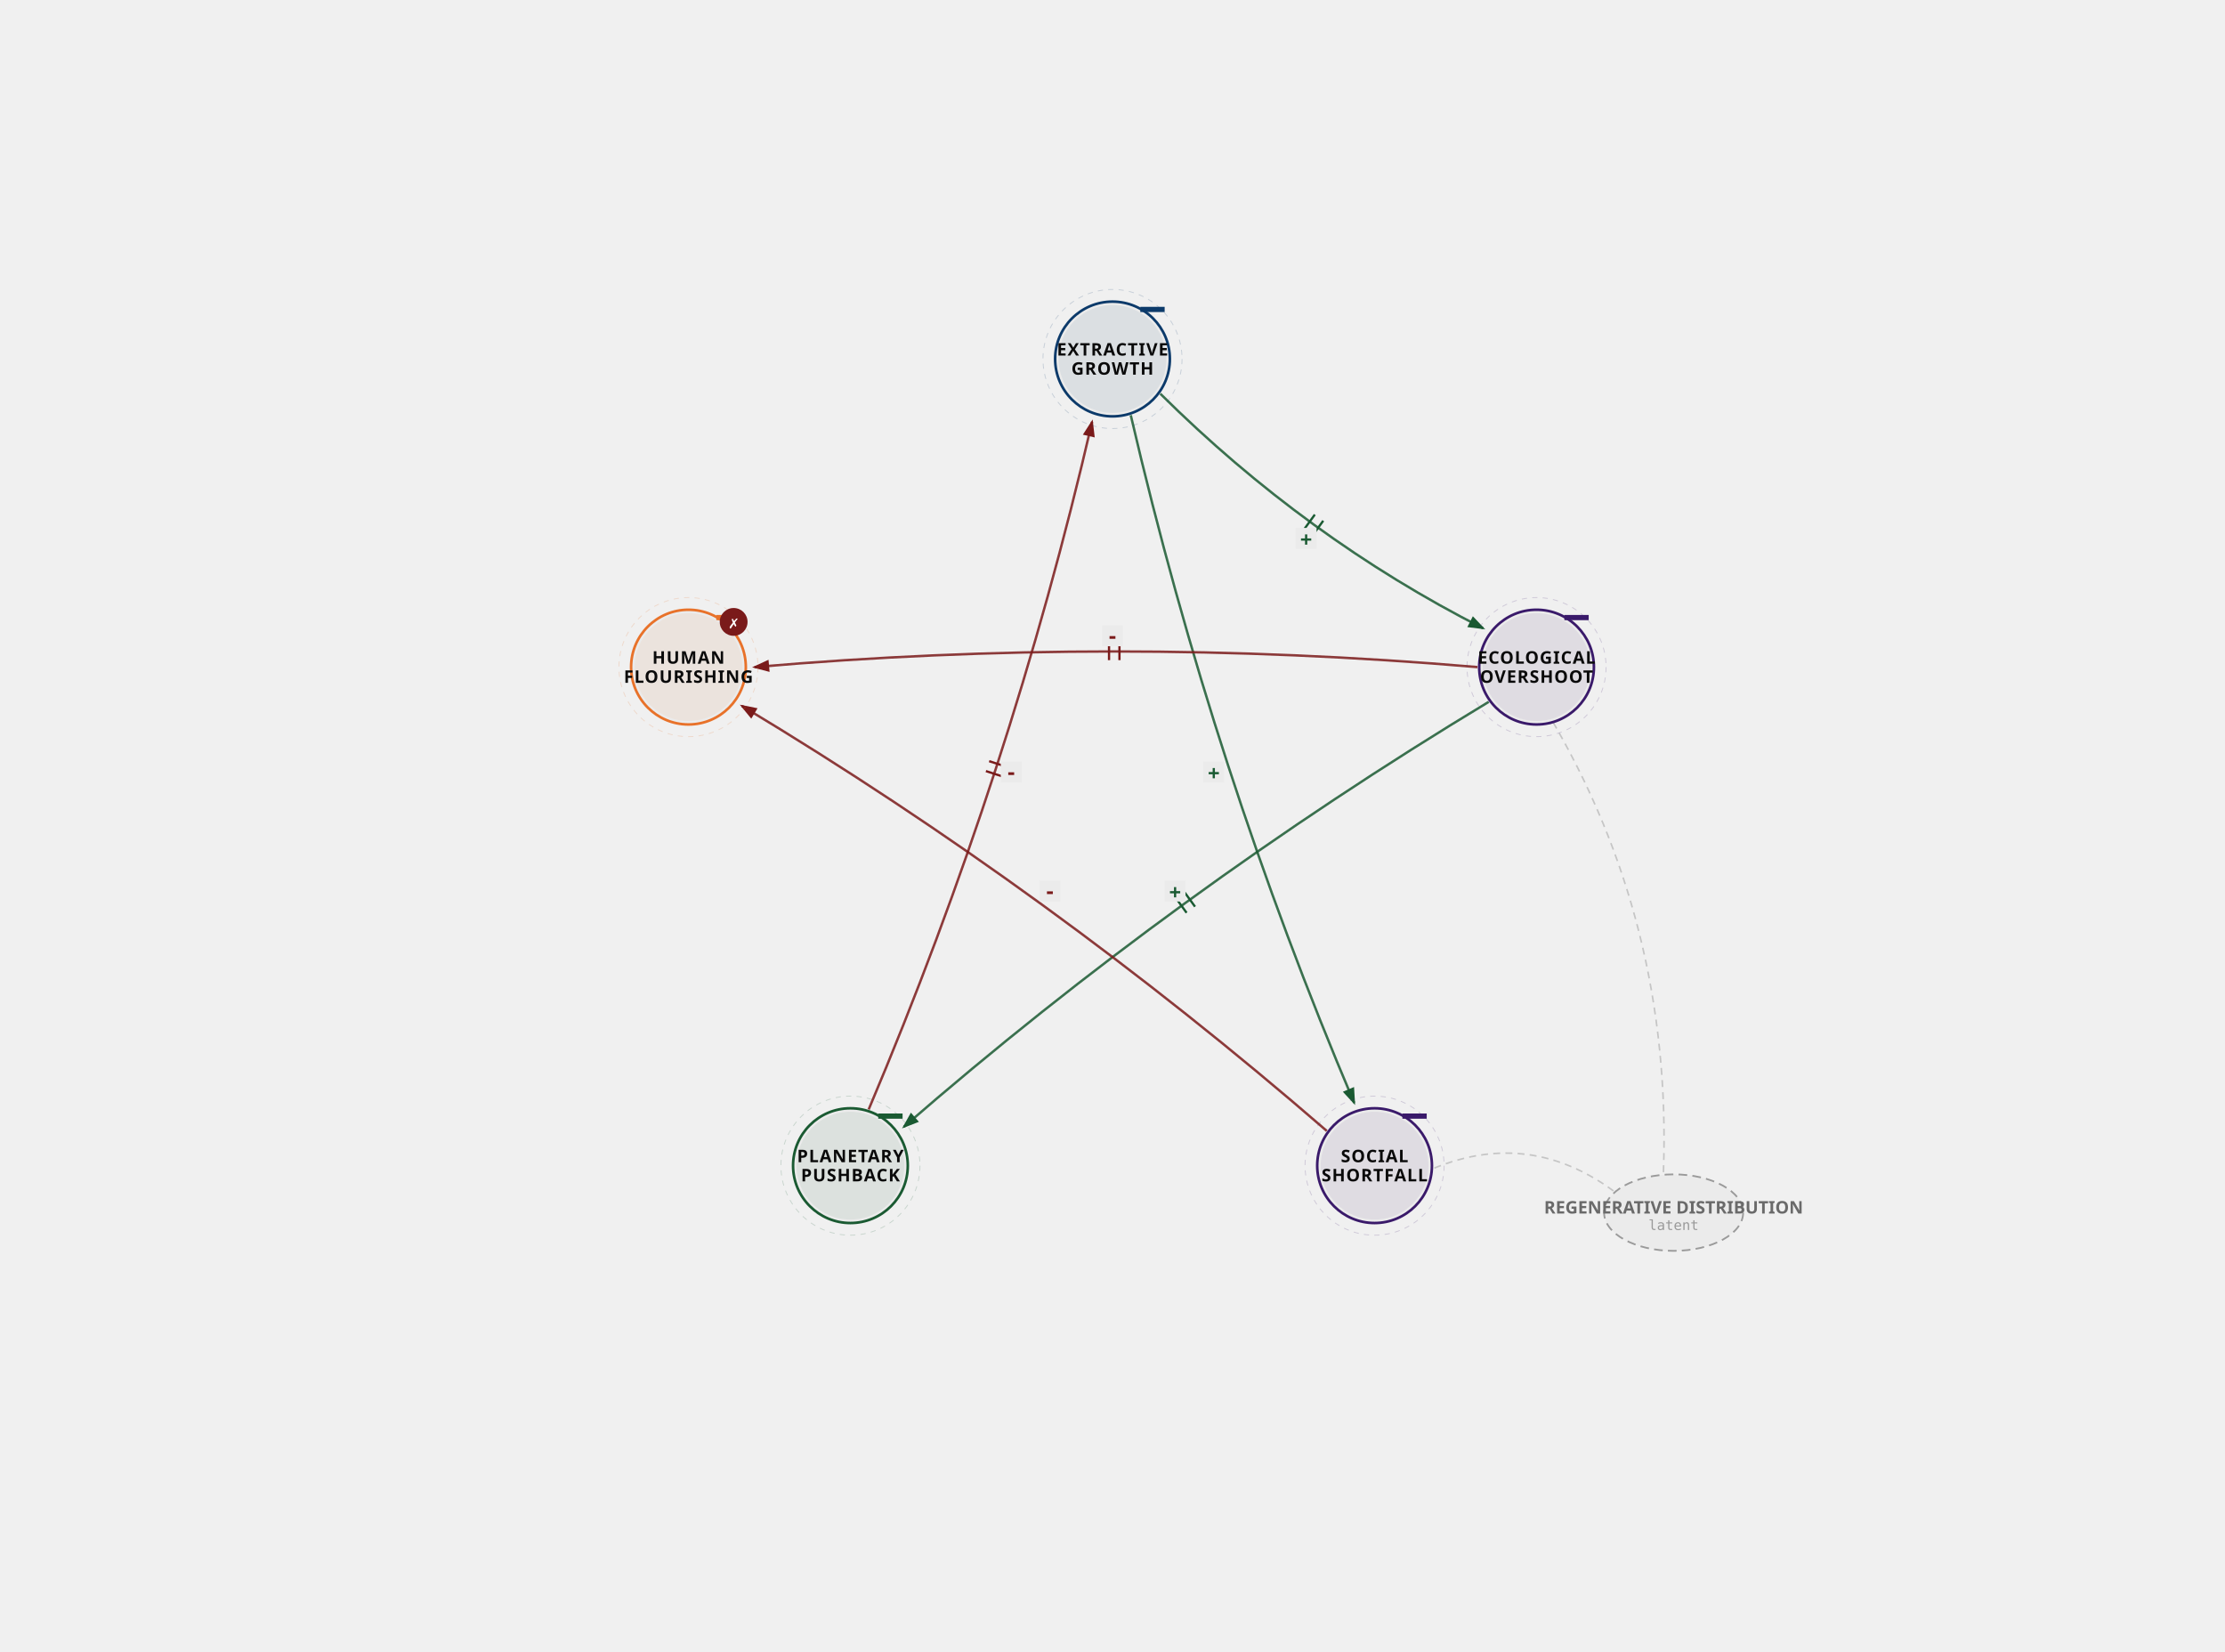
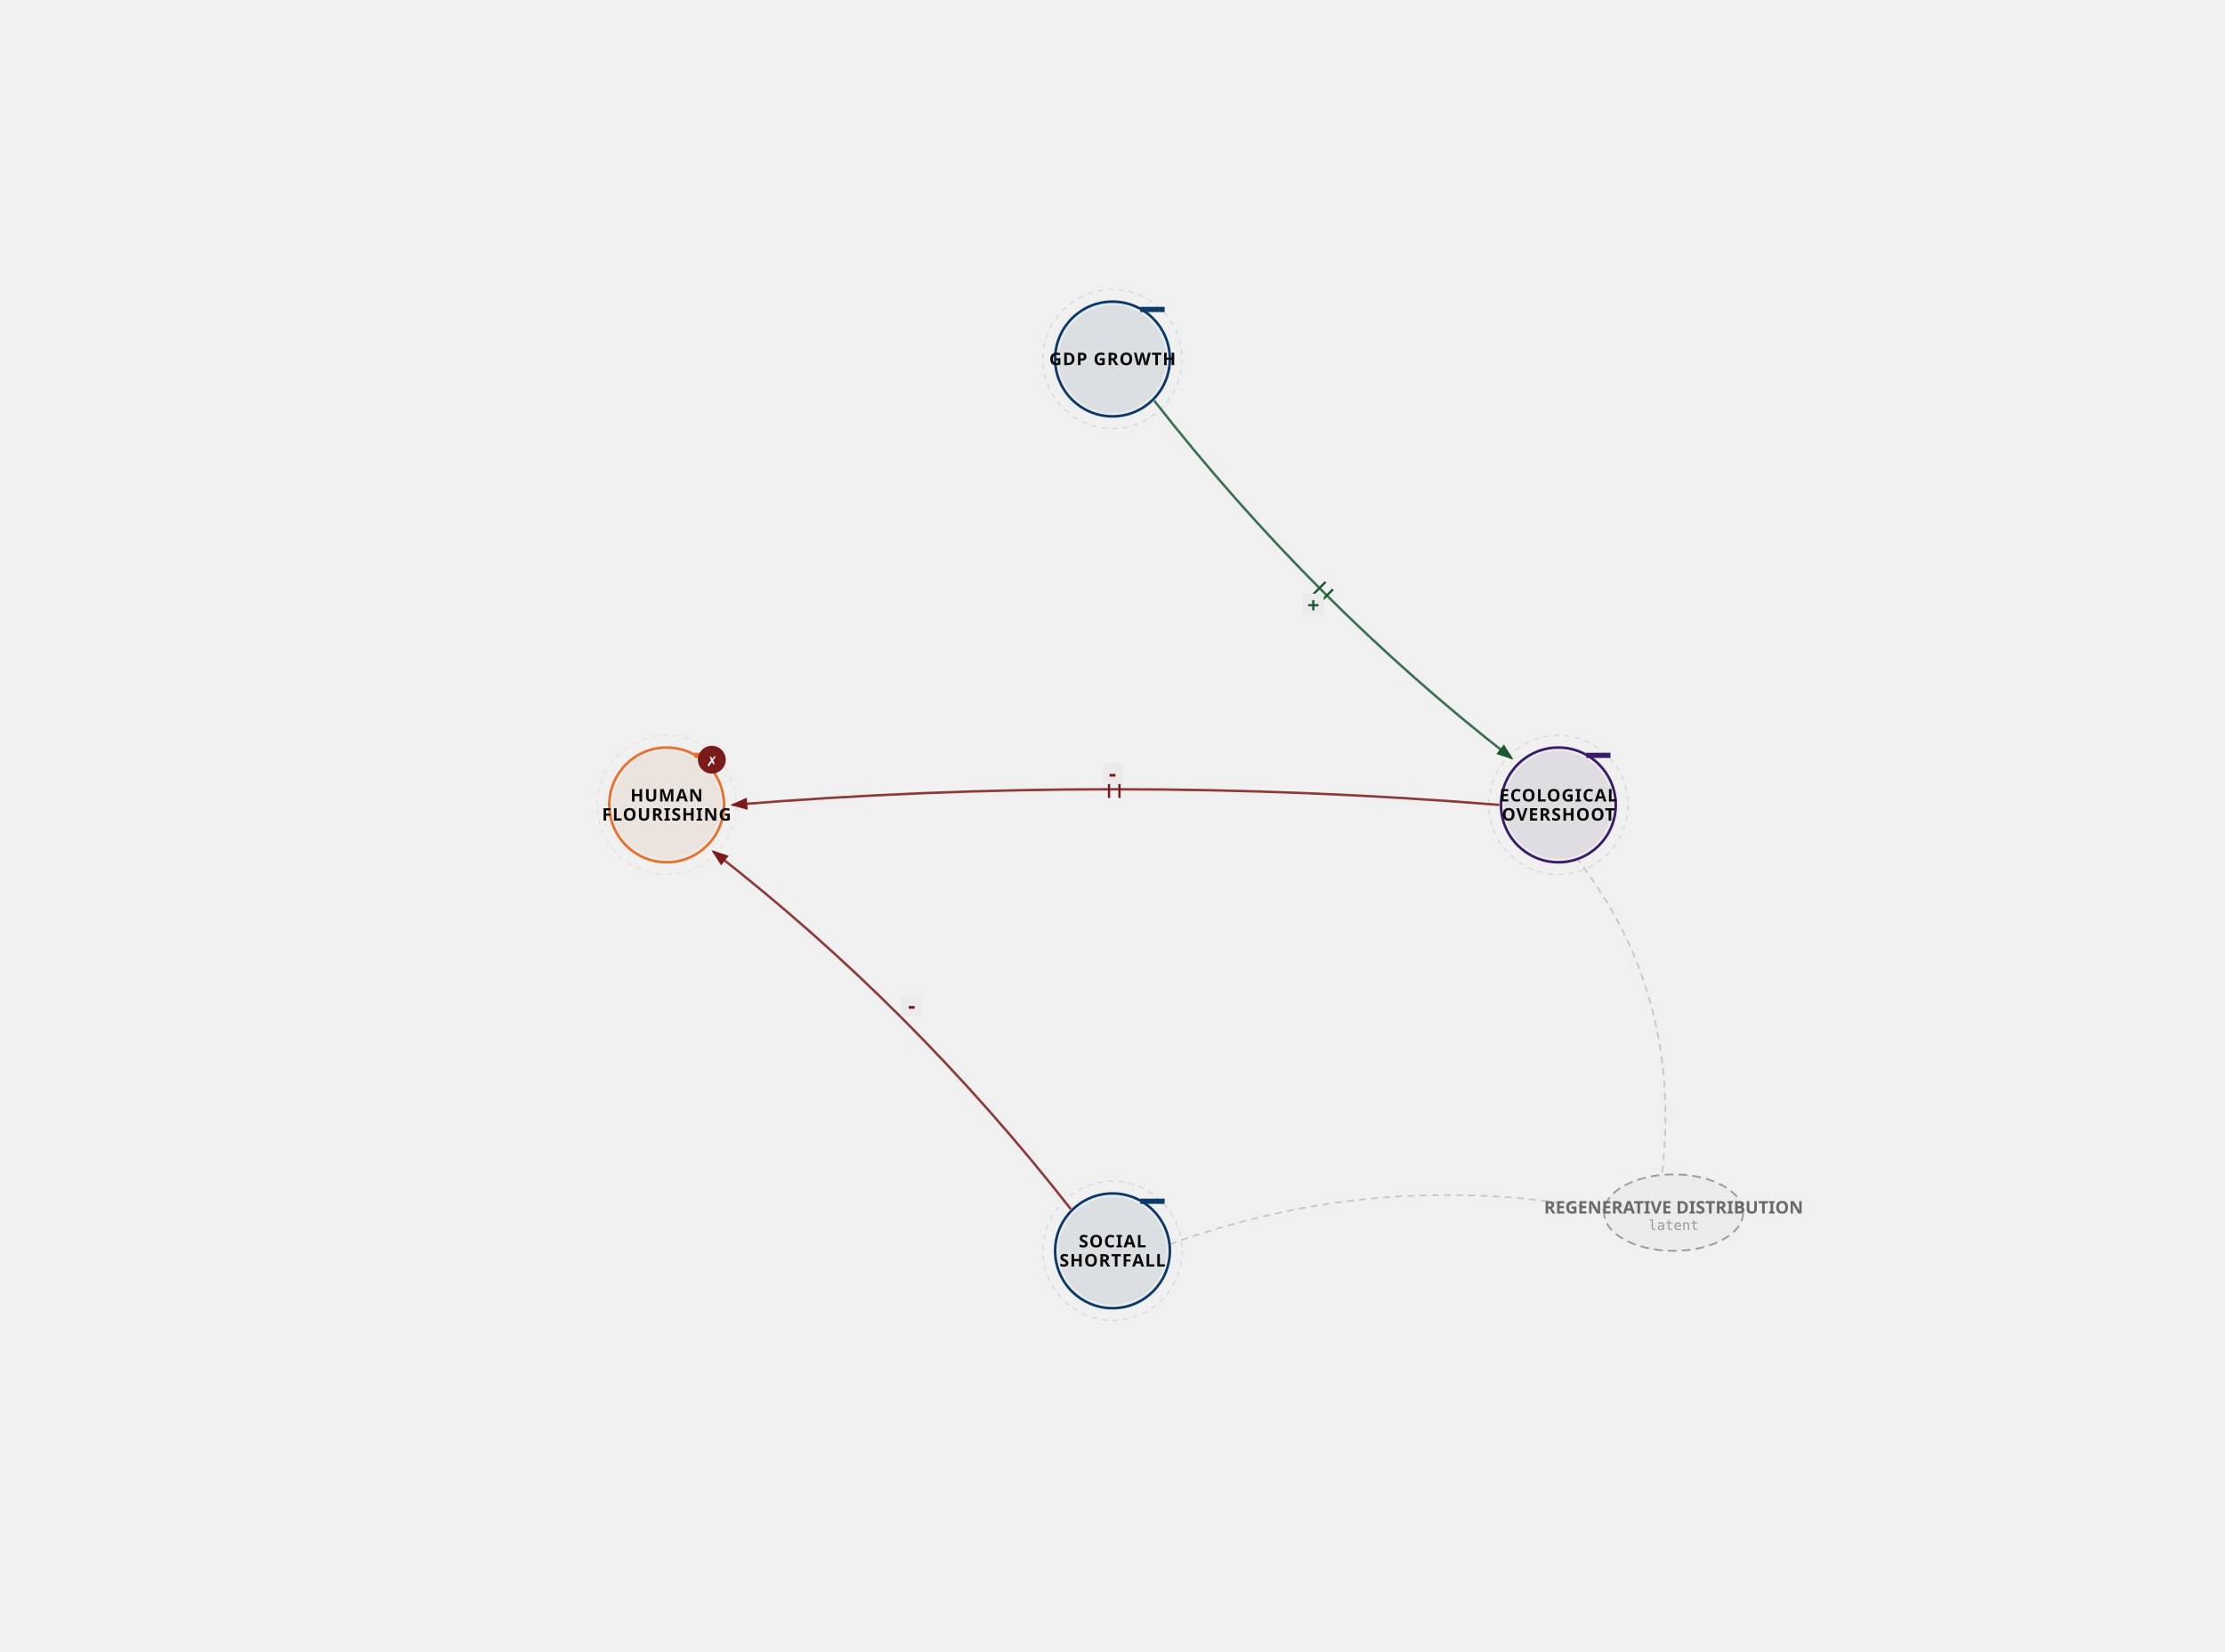
<svg xmlns="http://www.w3.org/2000/svg" width="1280" height="950" style="position: absolute; inset: 0px; background: rgb(255, 255, 255);">
  <defs>
    <marker id="ap" markerWidth="7" markerHeight="5" refX="6" refY="2.5" orient="auto">
      <polygon points="0 0,7 2.5,0 5" fill="#1a5a32" />
    </marker>
    <marker id="an" markerWidth="7" markerHeight="5" refX="6" refY="2.5" orient="auto">
      <polygon points="0 0,7 2.5,0 5" fill="#7a1a1a" />
    </marker>
    <marker id="ac" markerWidth="7" markerHeight="5" refX="6" refY="2.5" orient="auto">
      <polygon points="0 0,7 2.5,0 5" fill="#9a9a9a" />
    </marker>
  </defs>
  <g>
-     <path d="M667.507,226.485 Q751.393,309.681 853.203,361.401" fill="none" stroke="#1a5a32" stroke-width="1.4" stroke-opacity="0.85" marker-end="url(#ap)" />
-     <g transform="translate(755.8739,301.8119) rotate(36)">
+     <path d="M664.042,230.542 Q755.522,347.478 869.63,436.13" fill="none" stroke="#1a5a32" stroke-width="1.4" stroke-opacity="0.85" marker-end="url(#ap)" />
+     <g transform="translate(761.1789,340.4069) rotate(45)">
      <line x1="-3" y1="-5" x2="-3" y2="5" stroke="#1a5a32" stroke-width="1.3" />
      <line x1="3" y1="-5" x2="3" y2="5" stroke="#1a5a32" stroke-width="1.3" />
    </g>
-     <rect x="745.393" y="303.681" width="12" height="12" fill="#ebebeb" />
-     <text x="751.393" y="310.681" text-anchor="middle" dominant-baseline="middle" fill="#1a5a32" font-family="monospace" font-size="11" font-weight="700">+</text>
+     <rect x="749.522" y="341.478" width="12" height="12" fill="#ebebeb" />
+     <text x="755.522" y="348.478" text-anchor="middle" dominant-baseline="middle" fill="#1a5a32" font-family="monospace" font-size="11" font-weight="700">+</text>
  </g>
  <g>
-     <path d="M650.507,238.836 Q698.264,444.069 779.024,634.373" fill="none" stroke="#1a5a32" stroke-width="1.4" stroke-opacity="0.85" marker-end="url(#ap)" />
-     <rect x="692.264" y="438.069" width="12" height="12" fill="#ebebeb" />
-     <text x="698.264" y="445.069" text-anchor="middle" dominant-baseline="middle" fill="#1a5a32" font-family="monospace" font-size="11" font-weight="700">+</text>
-   </g>
-   <g>
-     <path d="M856.439,403.722 Q676.009,512.563 519.976,648.177" fill="none" stroke="#1a5a32" stroke-width="1.4" stroke-opacity="0.85" marker-end="url(#ap)" />
-     <g transform="translate(682.1085,519.2561) rotate(144)">
-       <line x1="-3" y1="-5" x2="-3" y2="5" stroke="#1a5a32" stroke-width="1.3" />
-       <line x1="3" y1="-5" x2="3" y2="5" stroke="#1a5a32" stroke-width="1.3" />
-     </g>
-     <rect x="670.009" y="506.563" width="12" height="12" fill="#ebebeb" />
-     <text x="676.009" y="513.563" text-anchor="middle" dominant-baseline="middle" fill="#1a5a32" font-family="monospace" font-size="11" font-weight="700">+</text>
-   </g>
-   <g>
-     <path d="M499.74,638.177 Q581.736,444.069 628.257,242.64" fill="none" stroke="#7a1a1a" stroke-width="1.4" stroke-opacity="0.85" marker-end="url(#an)" />
-     <g transform="translate(572.867,442.2386) rotate(-72)">
+     <path d="M862.5,463 Q640,445 421.5,463" fill="none" stroke="#7a1a1a" stroke-width="1.4" stroke-opacity="0.85" marker-end="url(#an)" />
+     <g transform="translate(641,454) rotate(180)">
      <line x1="-3" y1="-5" x2="-3" y2="5" stroke="#7a1a1a" stroke-width="1.3" />
      <line x1="3" y1="-5" x2="3" y2="5" stroke="#7a1a1a" stroke-width="1.3" />
    </g>
-     <rect x="575.736" y="438.069" width="12" height="12" fill="#ebebeb" />
-     <text x="581.736" y="445.069" text-anchor="middle" dominant-baseline="middle" fill="#7a1a1a" font-family="monospace" font-size="11" font-weight="700">-</text>
+     <rect x="634" y="439" width="12" height="12" fill="#ebebeb" />
+     <text x="640" y="446" text-anchor="middle" dominant-baseline="middle" fill="#7a1a1a" font-family="monospace" font-size="11" font-weight="700">-</text>
  </g>
  <g>
-     <path d="M849.946,383.737 Q640,365.737 434.054,383.737" fill="none" stroke="#7a1a1a" stroke-width="1.4" stroke-opacity="0.85" marker-end="url(#an)" />
-     <g transform="translate(641,374.7371) rotate(180)">
-       <line x1="-3" y1="-5" x2="-3" y2="5" stroke="#7a1a1a" stroke-width="1.3" />
-       <line x1="3" y1="-5" x2="3" y2="5" stroke="#7a1a1a" stroke-width="1.3" />
-     </g>
-     <rect x="634" y="359.737" width="12" height="12" fill="#ebebeb" />
-     <text x="640" y="366.737" text-anchor="middle" dominant-baseline="middle" fill="#7a1a1a" font-family="monospace" font-size="11" font-weight="700">-</text>
+     <path d="M615.958,695.458 Q524.478,578.522 410.37,489.87" fill="none" stroke="#7a1a1a" stroke-width="1.4" stroke-opacity="0.85" marker-end="url(#an)" />
+     <rect x="518.478" y="572.522" width="12" height="12" fill="#ebebeb" />
+     <text x="524.478" y="579.522" text-anchor="middle" dominant-baseline="middle" fill="#7a1a1a" font-family="monospace" font-size="11" font-weight="700">-</text>
  </g>
  <g>
-     <path d="M763.26,650.528 Q603.991,512.563 426.797,406.073" fill="none" stroke="#7a1a1a" stroke-width="1.4" stroke-opacity="0.85" marker-end="url(#an)" />
-     <rect x="597.991" y="506.563" width="12" height="12" fill="#ebebeb" />
-     <text x="603.991" y="513.563" text-anchor="middle" dominant-baseline="middle" fill="#7a1a1a" font-family="monospace" font-size="11" font-weight="700">-</text>
+     <path d="M956.269,674.431 Q968.14,569.382 904.117,489.944" fill="none" stroke="#9a9a9a" stroke-width="0.9" stroke-opacity="0.5" marker-end="url(#ac)" stroke-dasharray="4 3" />
  </g>
  <g>
-     <path d="M956.949,674.25 Q962.166,530.883 890.77,410.893" fill="none" stroke="#9a9a9a" stroke-width="0.9" stroke-opacity="0.5" stroke-dasharray="4 3" marker-end="url(#ac)" />
-   </g>
-   <g>
-     <path d="M939.088,693.803 Q882.987,644.504 818.428,674.856" fill="none" stroke="#9a9a9a" stroke-width="0.9" stroke-opacity="0.5" stroke-dasharray="4 3" marker-end="url(#ac)" />
+     <path d="M938.853,699.156 Q798.682,668.606 667.935,717.598" fill="none" stroke="#9a9a9a" stroke-width="0.9" stroke-opacity="0.5" marker-end="url(#ac)" stroke-dasharray="4 3" />
  </g>
  <g transform="translate(640,206.5)">
    <circle r="40" fill="none" stroke="#0c3a6a" stroke-width="0.5" stroke-opacity="0.18" stroke-dasharray="3 3" />
    <circle r="33" fill="#ebebeb" stroke="#0c3a6a" stroke-width="1.5" />
    <circle r="31" fill="#0c3a6a" fill-opacity="0.07" />
    <rect x="16" y="-30" width="14" height="3" fill="#0c3a6a" />
-     <text x="0" y="-5.5" text-anchor="middle" dominant-baseline="middle" fill="#0a0a0a" font-family="Barlow Condensed,sans-serif" font-size="10" font-weight="700" letter-spacing="0.05em">EXTRACTIVE</text>
-     <text x="0" y="5.5" text-anchor="middle" dominant-baseline="middle" fill="#0a0a0a" font-family="Barlow Condensed,sans-serif" font-size="10" font-weight="700" letter-spacing="0.05em">GROWTH</text>
+     <text x="0" y="0" text-anchor="middle" dominant-baseline="middle" fill="#0a0a0a" font-family="Barlow Condensed,sans-serif" font-size="10" font-weight="700" letter-spacing="0.05em">GDP GROWTH</text>
  </g>
-   <g transform="translate(883.946,383.7371)">
+   <g transform="translate(896.5,463)">
    <circle r="40" fill="none" stroke="#3a1a6a" stroke-width="0.5" stroke-opacity="0.18" stroke-dasharray="3 3" />
    <circle r="33" fill="#ebebeb" stroke="#3a1a6a" stroke-width="1.5" />
    <circle r="31" fill="#3a1a6a" fill-opacity="0.07" />
    <rect x="16" y="-30" width="14" height="3" fill="#3a1a6a" />
    <text x="0" y="-5.5" text-anchor="middle" dominant-baseline="middle" fill="#0a0a0a" font-family="Barlow Condensed,sans-serif" font-size="10" font-weight="700" letter-spacing="0.05em">ECOLOGICAL</text>
    <text x="0" y="5.5" text-anchor="middle" dominant-baseline="middle" fill="#0a0a0a" font-family="Barlow Condensed,sans-serif" font-size="10" font-weight="700" letter-spacing="0.05em">OVERSHOOT</text>
  </g>
-   <g transform="translate(790.7669,670.5129)">
-     <circle r="40" fill="none" stroke="#3a1a6a" stroke-width="0.5" stroke-opacity="0.18" stroke-dasharray="3 3" />
-     <circle r="33" fill="#ebebeb" stroke="#3a1a6a" stroke-width="1.5" />
-     <circle r="31" fill="#3a1a6a" fill-opacity="0.07" />
-     <rect x="16" y="-30" width="14" height="3" fill="#3a1a6a" />
+   <g transform="translate(640,719.5)">
+     <circle r="40" fill="none" stroke="#0c3a6a" stroke-width="0.5" stroke-opacity="0.18" stroke-dasharray="3 3" />
+     <circle r="33" fill="#ebebeb" stroke="#0c3a6a" stroke-width="1.5" />
+     <circle r="31" fill="#0c3a6a" fill-opacity="0.07" />
+     <rect x="16" y="-30" width="14" height="3" fill="#0c3a6a" />
    <text x="0" y="-5.5" text-anchor="middle" dominant-baseline="middle" fill="#0a0a0a" font-family="Barlow Condensed,sans-serif" font-size="10" font-weight="700" letter-spacing="0.05em">SOCIAL</text>
    <text x="0" y="5.5" text-anchor="middle" dominant-baseline="middle" fill="#0a0a0a" font-family="Barlow Condensed,sans-serif" font-size="10" font-weight="700" letter-spacing="0.05em">SHORTFALL</text>
  </g>
-   <g transform="translate(489.2331,670.5129)">
-     <circle r="40" fill="none" stroke="#1a5a32" stroke-width="0.5" stroke-opacity="0.18" stroke-dasharray="3 3" />
-     <circle r="33" fill="#ebebeb" stroke="#1a5a32" stroke-width="1.5" />
-     <circle r="31" fill="#1a5a32" fill-opacity="0.07" />
-     <rect x="16" y="-30" width="14" height="3" fill="#1a5a32" />
-     <text x="0" y="-5.5" text-anchor="middle" dominant-baseline="middle" fill="#0a0a0a" font-family="Barlow Condensed,sans-serif" font-size="10" font-weight="700" letter-spacing="0.05em">PLANETARY</text>
-     <text x="0" y="5.5" text-anchor="middle" dominant-baseline="middle" fill="#0a0a0a" font-family="Barlow Condensed,sans-serif" font-size="10" font-weight="700" letter-spacing="0.05em">PUSHBACK</text>
-   </g>
-   <g transform="translate(396.054,383.7371)">
+   <g transform="translate(383.5,463)">
    <circle r="40" fill="none" stroke="#e8722a" stroke-width="0.5" stroke-opacity="0.18" stroke-dasharray="3 3" />
    <circle r="33" fill="#ebebeb" stroke="#e8722a" stroke-width="1.5" />
    <circle r="31" fill="#e8722a" fill-opacity="0.07" />
    <rect x="16" y="-30" width="14" height="3" fill="#e8722a" />
    <text x="0" y="-5.5" text-anchor="middle" dominant-baseline="middle" fill="#0a0a0a" font-family="Barlow Condensed,sans-serif" font-size="10" font-weight="700" letter-spacing="0.05em">HUMAN</text>
    <text x="0" y="5.5" text-anchor="middle" dominant-baseline="middle" fill="#0a0a0a" font-family="Barlow Condensed,sans-serif" font-size="10" font-weight="700" letter-spacing="0.05em">FLOURISHING</text>
    <circle cx="26" cy="-26" r="8" fill="#7a1a1a" />
    <text x="26" y="-25" text-anchor="middle" dominant-baseline="middle" fill="#fff" font-size="8" font-weight="700">✗</text>
  </g>
  <g transform="translate(962.7978,697.5263)">
    <ellipse rx="40" ry="22" fill="#ebebeb" stroke="#9a9a9a" stroke-width="1" stroke-dasharray="5 3" opacity="1" />
    <text x="0" y="-3" text-anchor="middle" dominant-baseline="middle" fill="#6a6a6a" font-family="Barlow Condensed,sans-serif" font-size="10" font-weight="600" opacity="1">REGENERATIVE DISTRIBUTION</text>
    <text x="0" y="10" text-anchor="middle" fill="#9a9a9a" font-family="monospace" font-size="8" opacity="1">latent</text>
  </g>
</svg>
